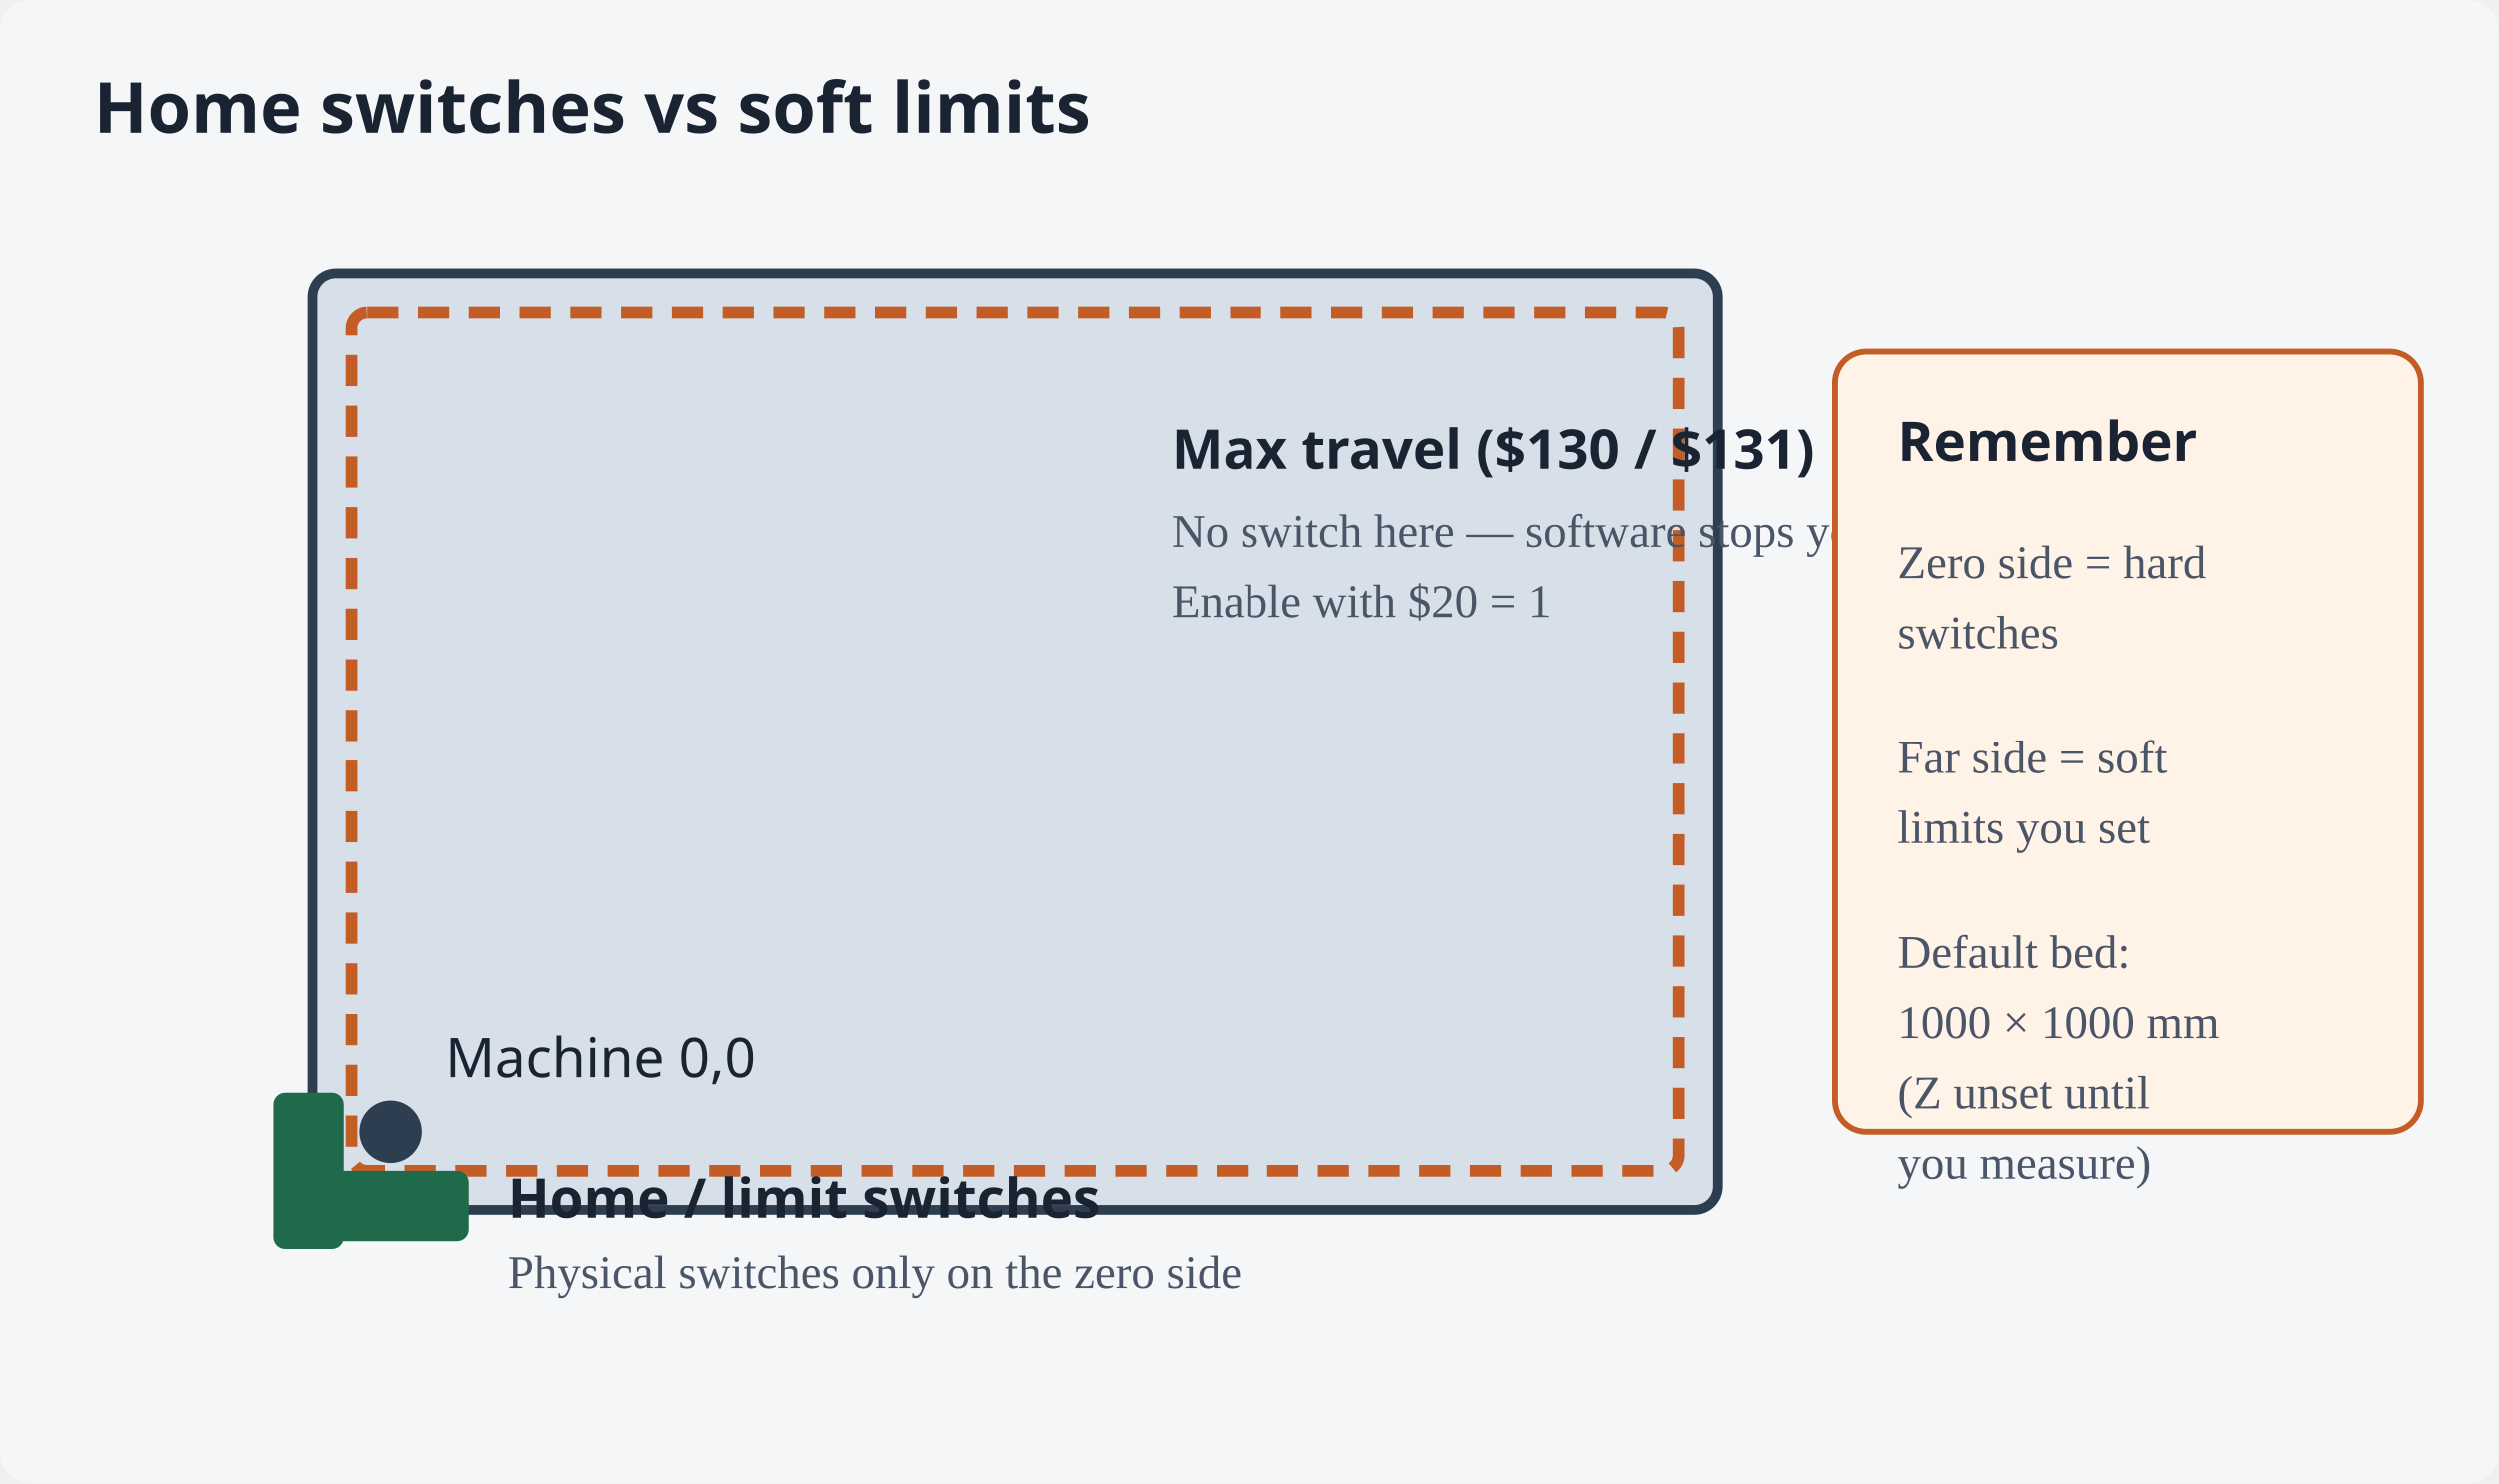
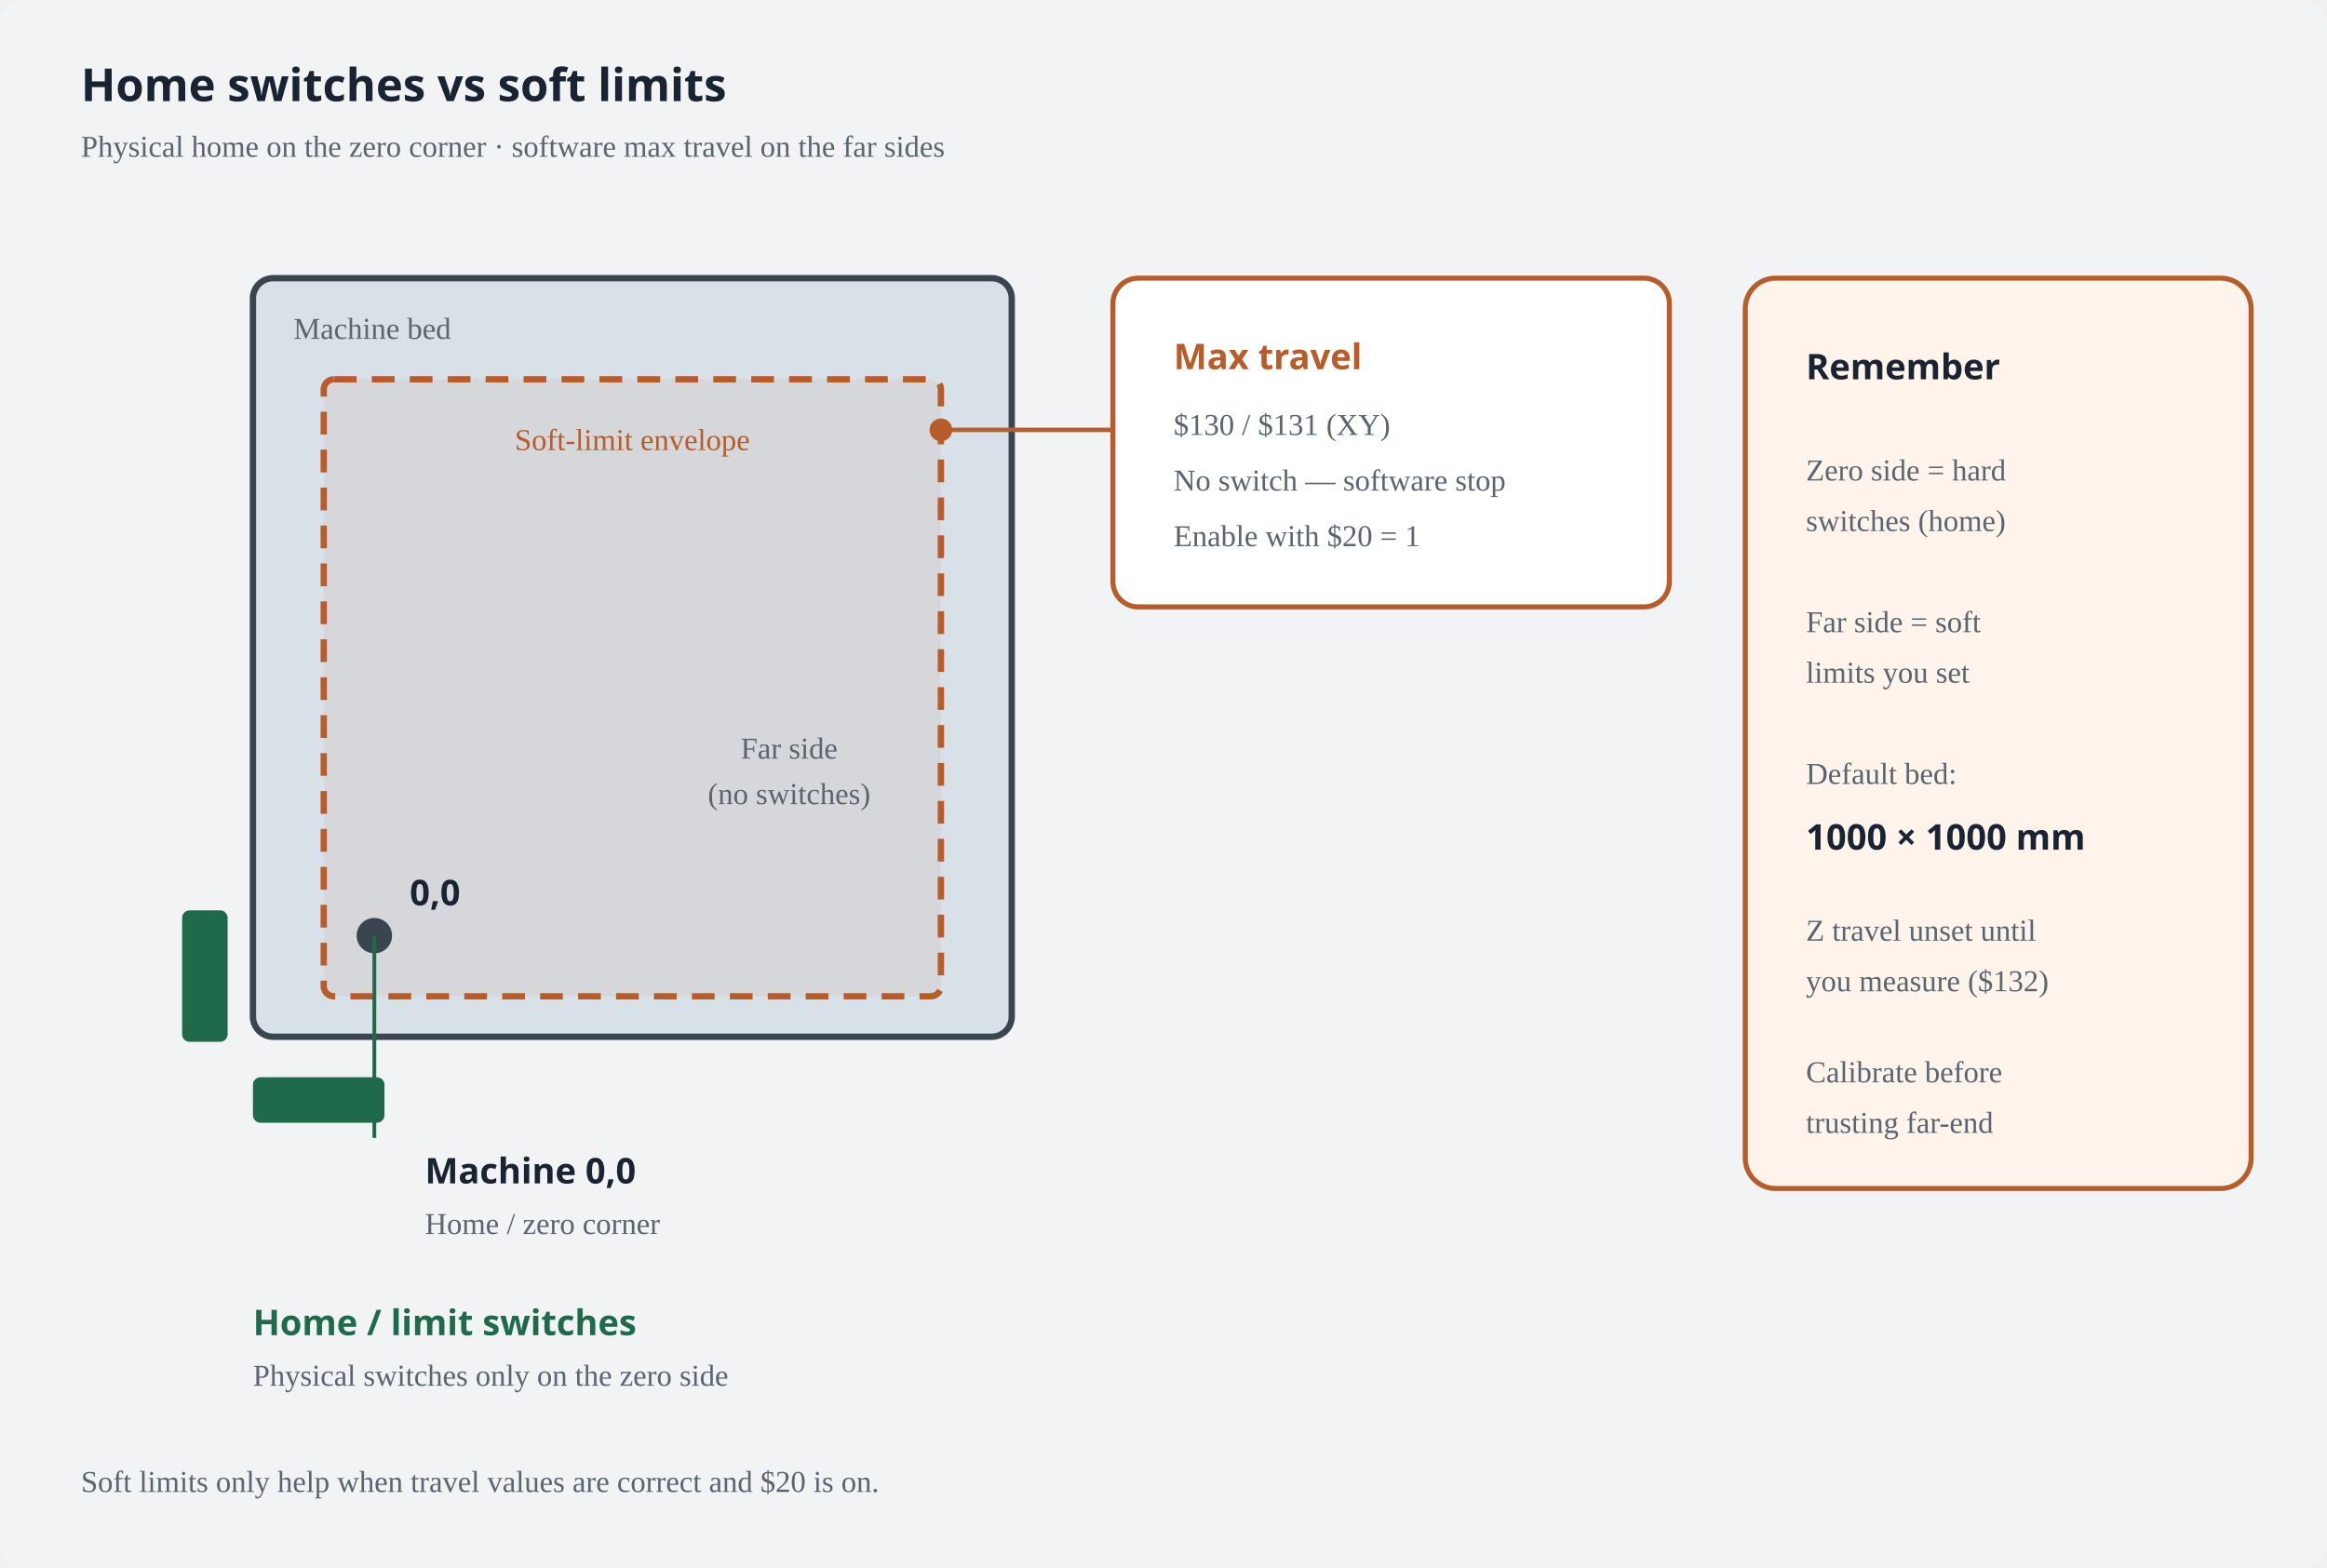
- <svg xmlns="http://www.w3.org/2000/svg" viewBox="0 0 640 380" role="img" aria-labelledby="t d">
+ <svg xmlns="http://www.w3.org/2000/svg" viewBox="0 0 920 620" role="img" aria-labelledby="t d">
  <defs>
    <style>
-       .bg { fill: #f4f6f8; }
-       .bed { fill: #d7e0e8; stroke: #2c3e50; stroke-width: 2.5; }
-       .soft { fill: none; stroke: #c45c26; stroke-width: 3; stroke-dasharray: 8 5; }
+       .bg { fill: #f1f3f5; }
+       .bed { fill: #d8e0e8; stroke: #3a4550; stroke-width: 2.5; }
+       .soft { fill: rgba(184, 92, 42, 0.07); stroke: #b85c2a; stroke-width: 2.5; stroke-dasharray: 9 6; }
      .sw { fill: #1f6a4a; }
-       .lab { font-family: system-ui,Segoe UI,sans-serif; fill: #1a2332; font-size: 14px; }
+       .panel { fill: #fff4eb; stroke: #b85c2a; stroke-width: 2; }
+       .callout { fill: #ffffff; stroke: #b85c2a; stroke-width: 2; }
+       .lab { font-family: system-ui, "Segoe UI", sans-serif; fill: #1a2332; font-size: 14px; }
      .title { font-size: 18px; font-weight: 700; }
-       .note { font-size: 12px; fill: #4a5568; }
-       .warn { fill: #fff3e8; stroke: #c45c26; stroke-width: 1.5; }
+       .strong { font-weight: 700; }
+       .tiny { font-size: 12px; fill: #5a6570; }
+       .ok { fill: #1f6a4a; }
+       .warn { fill: #b85c2a; }
+       .dot { fill: #3a4550; }
+       .leader { stroke: #b85c2a; stroke-width: 1.75; fill: none; }
+       .leader-ok { stroke: #1f6a4a; stroke-width: 1.5; fill: none; }
    </style>
  </defs>
-   <rect class="bg" width="640" height="380" rx="8" />
-   <text class="lab title" x="24" y="34">Home switches vs soft limits</text>
-   <rect class="bed" x="80" y="70" width="360" height="240" rx="6" />
-   <rect class="soft" x="90" y="80" width="340" height="220" rx="4" />
-   <rect class="sw" x="70" y="280" width="18" height="40" rx="3" />
-   <rect class="sw" x="80" y="300" width="40" height="18" rx="3" />
-   <text class="lab" x="130" y="312" font-weight="700" fill="#1f6a4a">Home / limit switches</text>
-   <text class="note" x="130" y="330">Physical switches only on the zero side</text>
-   <text class="lab" x="300" y="120" font-weight="700" fill="#c45c26">Max travel ($130 / $131)</text>
-   <text class="note" x="300" y="140">No switch here — software stops you</text>
-   <text class="note" x="300" y="158">Enable with $20 = 1</text>
-   <circle cx="100" cy="290" r="8" fill="#2c3e50" />
-   <text class="lab" x="114" y="276">Machine 0,0</text>
-   <rect class="warn" x="470" y="90" width="150" height="200" rx="8" />
-   <text class="lab" x="486" y="118" font-weight="700">Remember</text>
-   <text class="note" x="486" y="148">Zero side = hard</text>
-   <text class="note" x="486" y="166">switches</text>
-   <text class="note" x="486" y="198">Far side = soft</text>
-   <text class="note" x="486" y="216">limits you set</text>
-   <text class="note" x="486" y="248">Default bed:</text>
-   <text class="note" x="486" y="266">1000 × 1000 mm</text>
-   <text class="note" x="486" y="284">(Z unset until</text>
-   <text class="note" x="486" y="302">you measure)</text>
+   <rect class="bg" width="920" height="620" rx="10" />
+   <text class="lab title" x="32" y="40">Home switches vs soft limits</text>
+   <text class="tiny" x="32" y="62">Physical home on the zero corner · software max travel on the far sides</text>
+   <rect class="bed" x="100" y="110" width="300" height="300" rx="8" />
+   <text class="tiny" x="116" y="134">Machine bed</text>
+   <rect class="soft" x="128" y="150" width="244" height="244" rx="4" />
+   <text class="tiny warn" x="250" y="178" text-anchor="middle">Soft-limit envelope</text>
+   <text class="tiny" x="312" y="300" text-anchor="middle">Far side</text>
+   <text class="tiny" x="312" y="318" text-anchor="middle">(no switches)</text>
+   <circle class="dot" cx="148" cy="370" r="7" />
+   <text class="lab strong" x="162" y="358">0,0</text>
+   <path class="leader" d="M372 170 H440" />
+   <circle class="warn" cx="372" cy="170" r="4.5" />
+   <rect class="callout" x="440" y="110" width="220" height="130" rx="10" />
+   <text class="lab strong warn" x="464" y="146">Max travel</text>
+   <text class="tiny" x="464" y="172">$130 / $131 (XY)</text>
+   <text class="tiny" x="464" y="194">No switch — software stop</text>
+   <text class="tiny" x="464" y="216">Enable with $20 = 1</text>
+   <rect class="sw" x="72" y="360" width="18" height="52" rx="3" />
+   <rect class="sw" x="100" y="426" width="52" height="18" rx="3" />
+   <path class="leader-ok" d="M148 370 V450" />
+   <text class="lab strong" x="168" y="468">Machine 0,0</text>
+   <text class="tiny" x="168" y="488">Home / zero corner</text>
+   <text class="lab strong ok" x="100" y="528">Home / limit switches</text>
+   <text class="tiny" x="100" y="548">Physical switches only on the zero side</text>
+   <rect class="panel" x="690" y="110" width="200" height="360" rx="12" />
+   <text class="lab strong" x="714" y="150">Remember</text>
+   <text class="tiny" x="714" y="190">Zero side = hard</text>
+   <text class="tiny" x="714" y="210">switches (home)</text>
+   <text class="tiny" x="714" y="250">Far side = soft</text>
+   <text class="tiny" x="714" y="270">limits you set</text>
+   <text class="tiny" x="714" y="310">Default bed:</text>
+   <text class="lab strong" x="714" y="336">1000 × 1000 mm</text>
+   <text class="tiny" x="714" y="372">Z travel unset until</text>
+   <text class="tiny" x="714" y="392">you measure ($132)</text>
+   <text class="tiny" x="714" y="428">Calibrate before</text>
+   <text class="tiny" x="714" y="448">trusting far-end</text>
+   <text class="tiny" x="32" y="590">Soft limits only help when travel values are correct and $20 is on.</text>
</svg>
